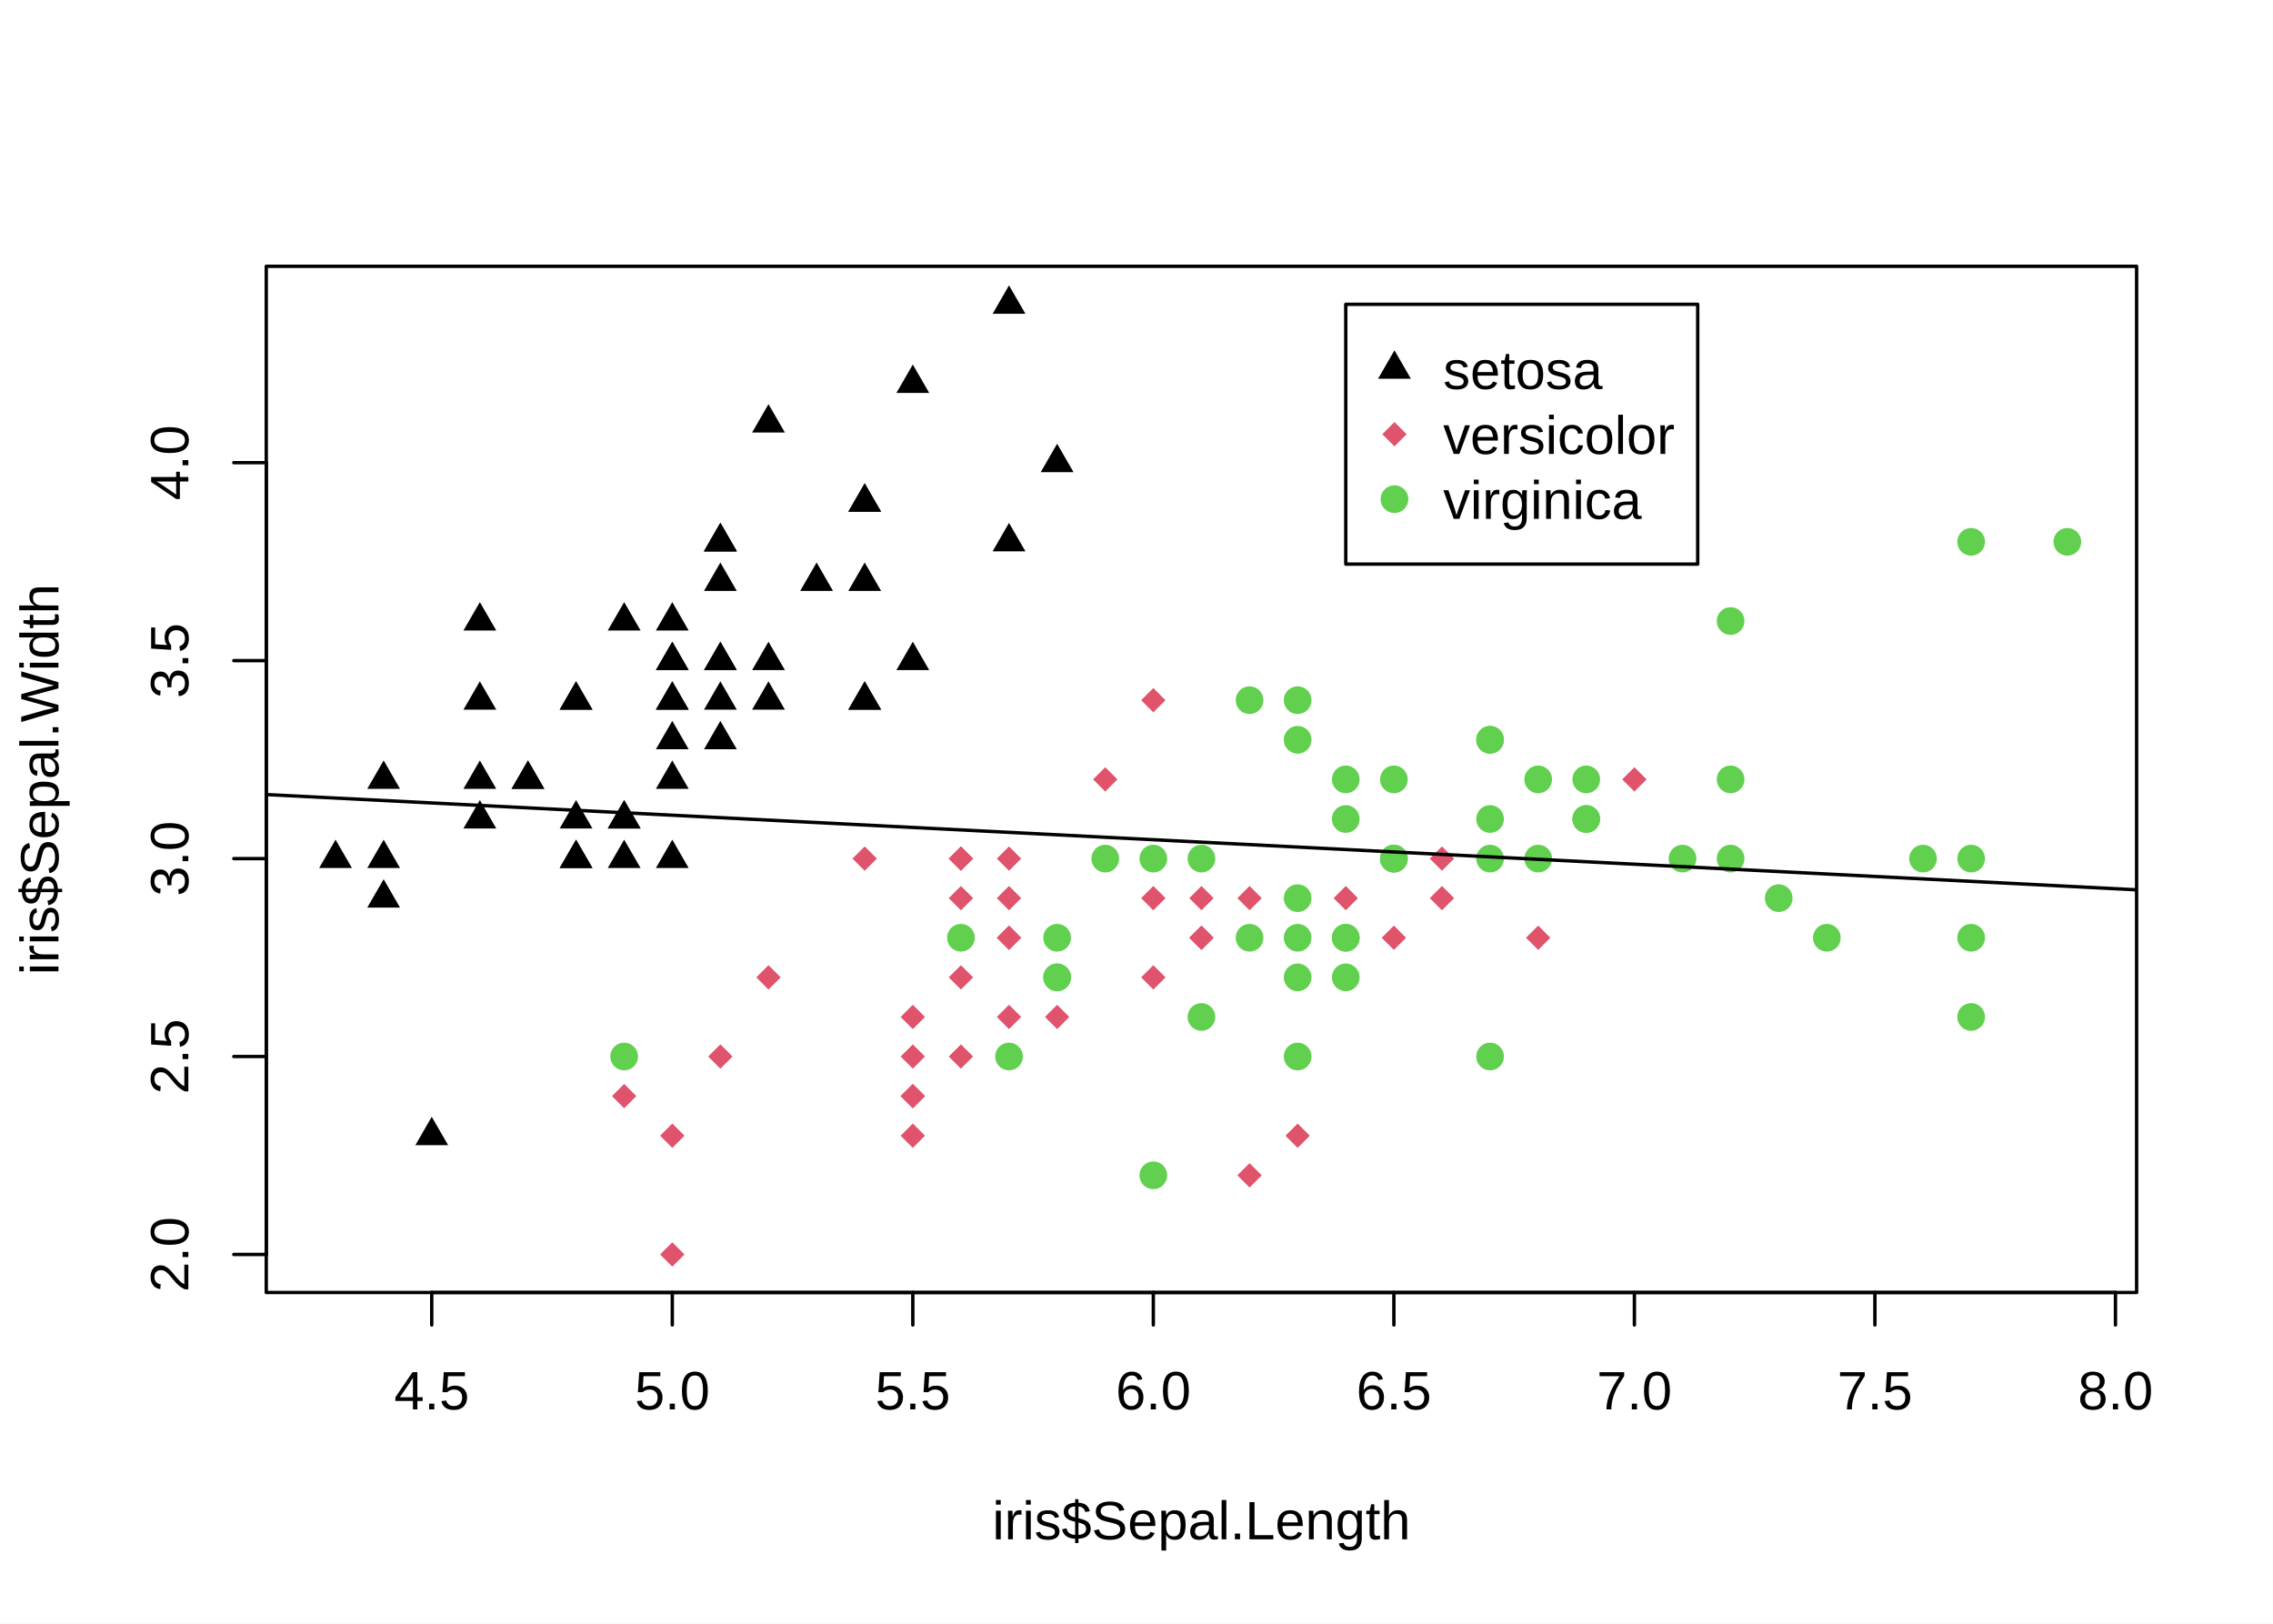
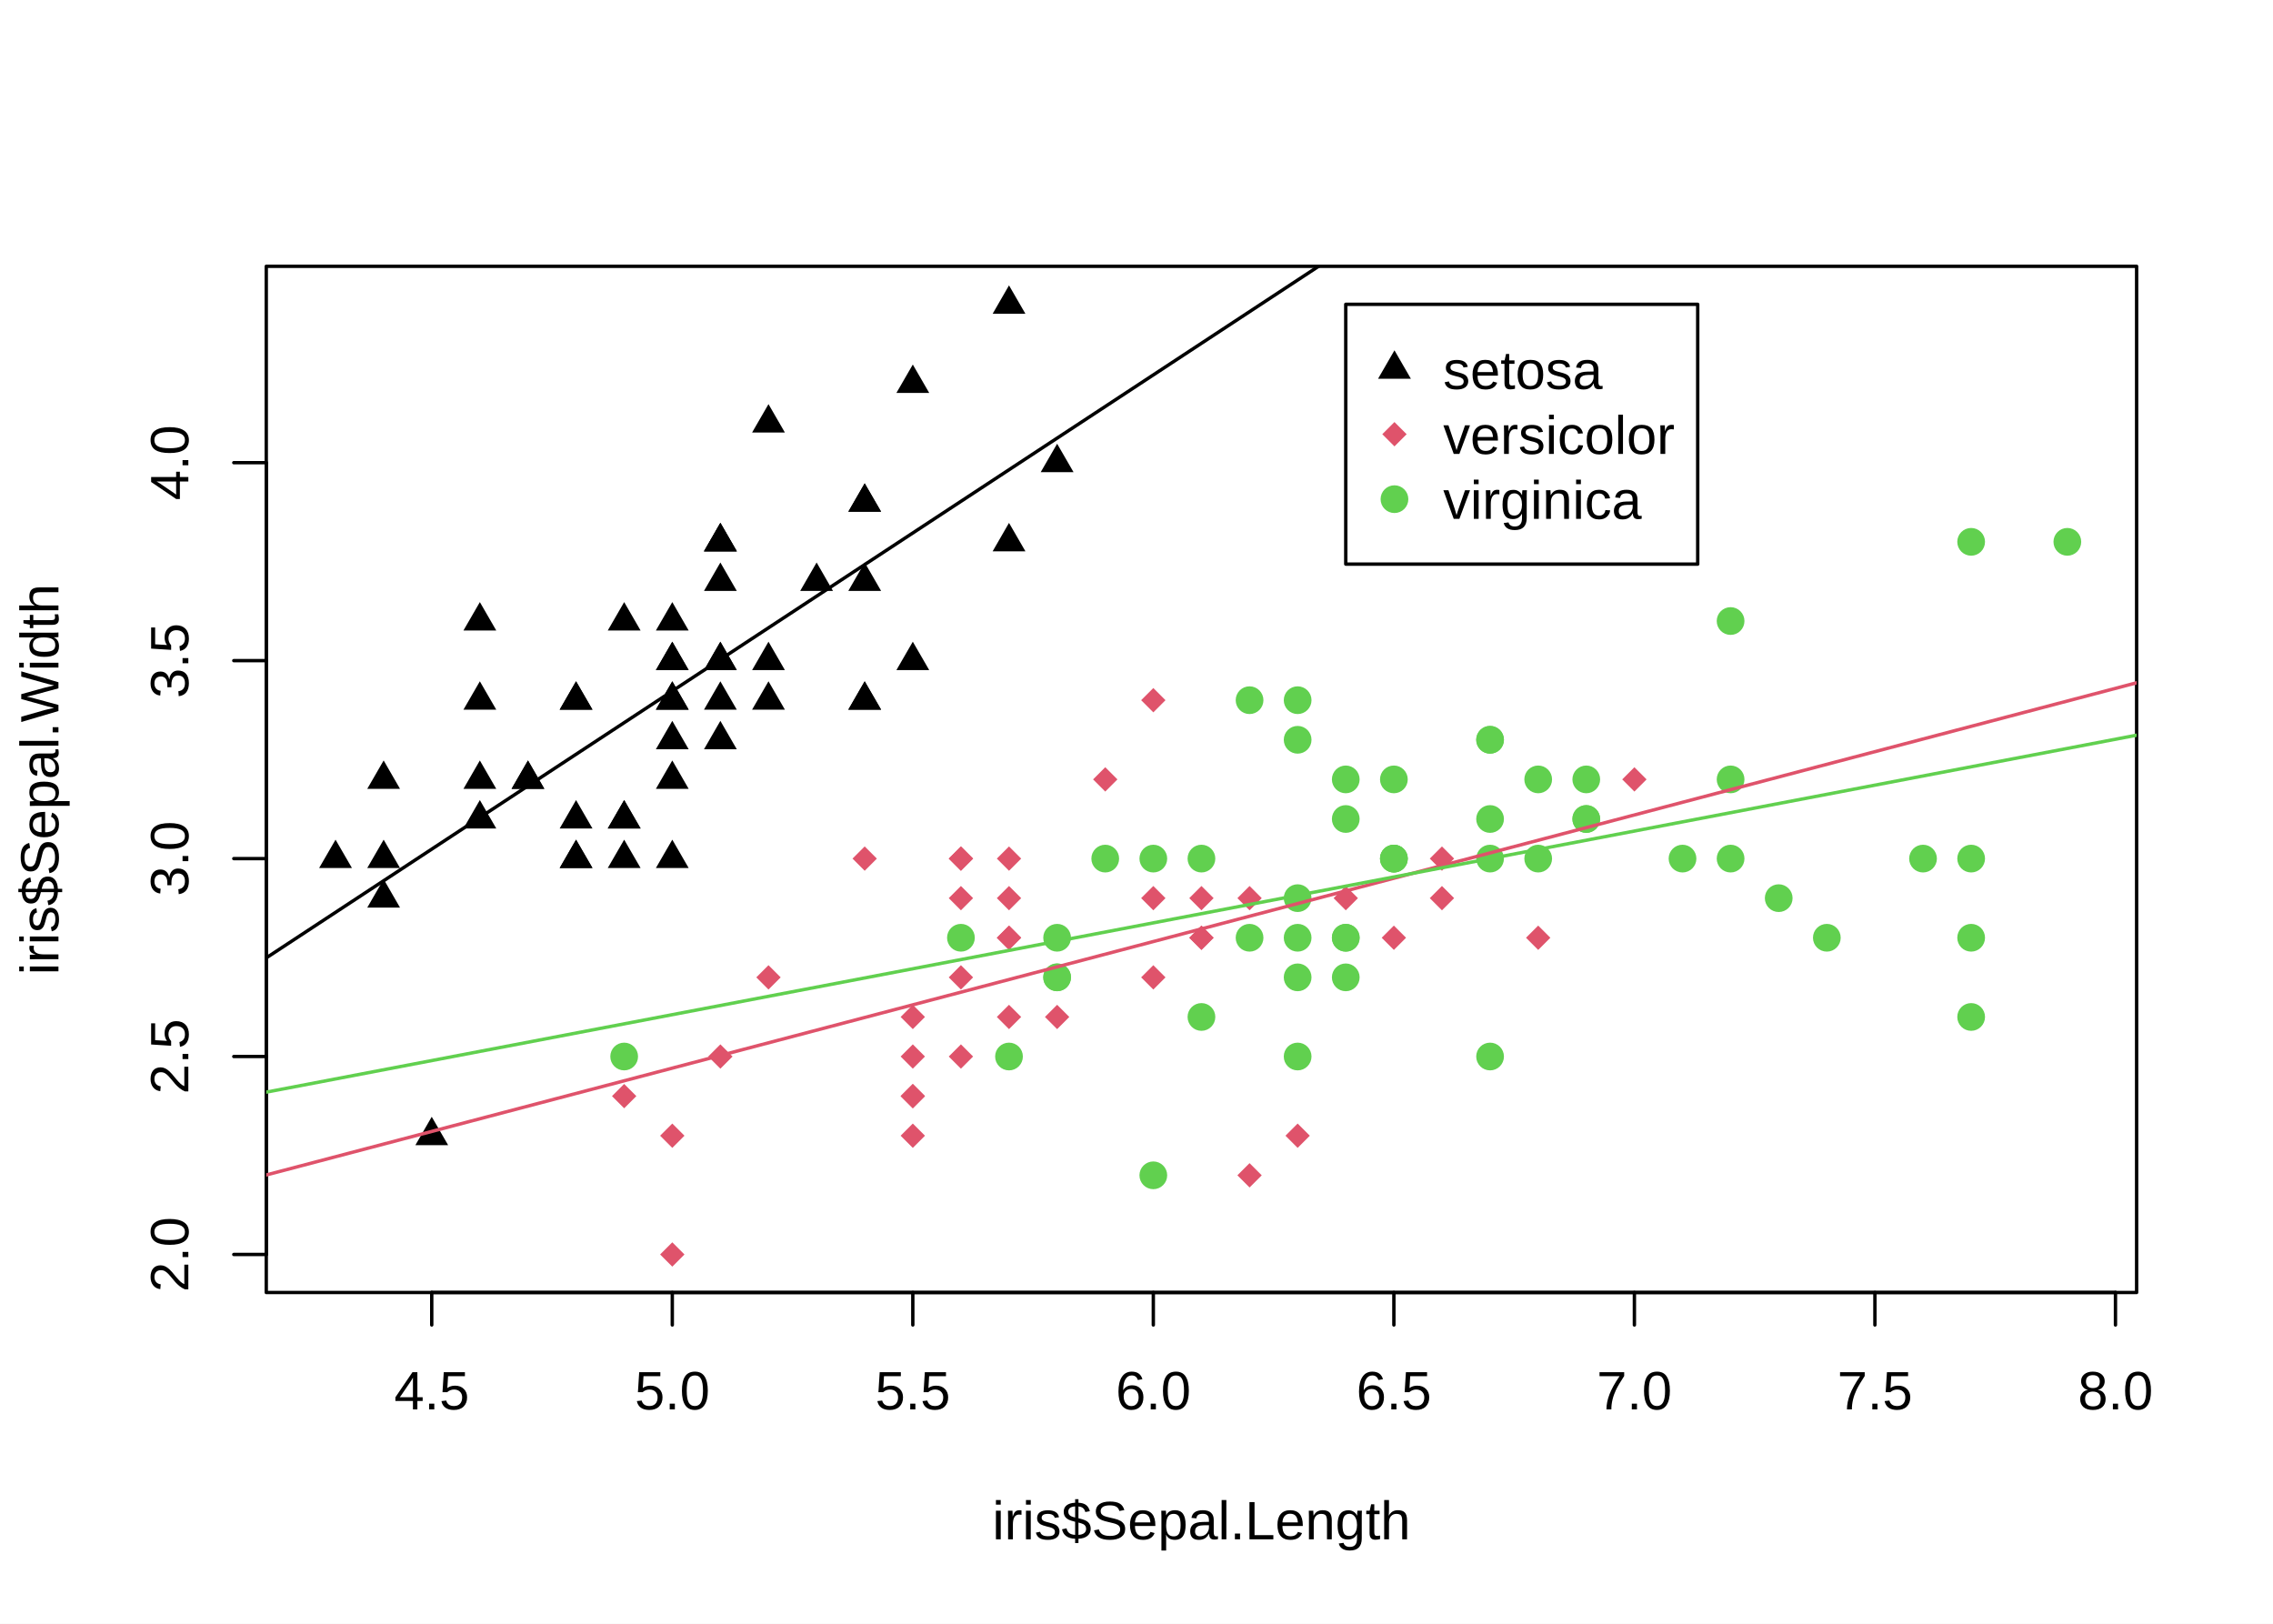
<svg xmlns="http://www.w3.org/2000/svg" class="svglite" width="504.00pt" height="360.00pt" viewBox="0 0 504.00 360.00">
  <defs>
    <style type="text/css">
    .svglite line, .svglite polyline, .svglite polygon, .svglite path, .svglite rect, .svglite circle {
      fill: none;
      stroke: #000000;
      stroke-linecap: round;
      stroke-linejoin: round;
      stroke-miterlimit: 10.00;
    }
  </style>
  </defs>
  <rect width="100%" height="100%" style="stroke: none; fill: #FFFFFF;" />
  <defs>
    <clipPath id="cpMC4wMHw1MDQuMDB8MC4wMHwzNjAuMDA=">
      <rect x="0.00" y="0.00" width="504.00" height="360.00" />
    </clipPath>
  </defs>
  <g clip-path="url(#cpMC4wMHw1MDQuMDB8MC4wMHwzNjAuMDA=)">
</g>
  <defs>
    <clipPath id="cpNTkuMDR8NDczLjc2fDU5LjA0fDI4Ni41Ng==">
      <rect x="59.04" y="59.04" width="414.72" height="227.52" />
    </clipPath>
  </defs>
  <g clip-path="url(#cpNTkuMDR8NDczLjc2fDU5LjA0fDI4Ni41Ng==)">
    <polygon points="159.73,142.27 163.37,148.57 156.10,148.57 " style="stroke-width: 0.75; stroke: none; fill: #000000;" />
    <polygon points="138.40,186.16 142.04,192.45 134.76,192.45 " style="stroke-width: 0.75; stroke: none; fill: #000000;" />
    <polygon points="117.07,168.60 120.70,174.90 113.43,174.90 " style="stroke-width: 0.75; stroke: none; fill: #000000;" />
    <polygon points="106.40,177.38 110.04,183.68 102.76,183.68 " style="stroke-width: 0.75; stroke: none; fill: #000000;" />
    <polygon points="149.07,133.49 152.70,139.79 145.43,139.79 " style="stroke-width: 0.75; stroke: none; fill: #000000;" />
    <polygon points="191.73,107.16 195.37,113.45 188.10,113.45 " style="stroke-width: 0.75; stroke: none; fill: #000000;" />
    <polygon points="106.40,151.05 110.04,157.34 102.76,157.34 " style="stroke-width: 0.75; stroke: none; fill: #000000;" />
    <polygon points="149.07,151.05 152.70,157.34 145.43,157.34 " style="stroke-width: 0.75; stroke: none; fill: #000000;" />
    <polygon points="85.07,194.93 88.70,201.23 81.43,201.23 " style="stroke-width: 0.75; stroke: none; fill: #000000;" />
    <polygon points="138.40,177.38 142.04,183.68 134.76,183.68 " style="stroke-width: 0.75; stroke: none; fill: #000000;" />
    <polygon points="191.73,124.71 195.37,131.01 188.10,131.01 " style="stroke-width: 0.75; stroke: none; fill: #000000;" />
    <polygon points="127.73,151.05 131.37,157.34 124.10,157.34 " style="stroke-width: 0.75; stroke: none; fill: #000000;" />
    <polygon points="127.73,186.16 131.37,192.45 124.10,192.45 " style="stroke-width: 0.75; stroke: none; fill: #000000;" />
    <polygon points="74.40,186.16 78.04,192.45 70.76,192.45 " style="stroke-width: 0.75; stroke: none; fill: #000000;" />
    <polygon points="234.40,98.38 238.04,104.68 230.76,104.68 " style="stroke-width: 0.75; stroke: none; fill: #000000;" />
    <polygon points="223.73,63.27 227.37,69.57 220.10,69.57 " style="stroke-width: 0.75; stroke: none; fill: #000000;" />
    <polygon points="191.73,107.16 195.37,113.45 188.10,113.45 " style="stroke-width: 0.75; stroke: none; fill: #000000;" />
    <polygon points="159.73,142.27 163.37,148.57 156.10,148.57 " style="stroke-width: 0.75; stroke: none; fill: #000000;" />
    <polygon points="223.73,115.93 227.37,122.23 220.10,122.23 " style="stroke-width: 0.75; stroke: none; fill: #000000;" />
    <polygon points="159.73,115.93 163.37,122.23 156.10,122.23 " style="stroke-width: 0.75; stroke: none; fill: #000000;" />
    <polygon points="191.73,151.05 195.37,157.34 188.10,157.34 " style="stroke-width: 0.75; stroke: none; fill: #000000;" />
    <polygon points="159.73,124.71 163.37,131.01 156.10,131.01 " style="stroke-width: 0.75; stroke: none; fill: #000000;" />
    <polygon points="106.40,133.49 110.04,139.79 102.76,139.79 " style="stroke-width: 0.75; stroke: none; fill: #000000;" />
    <polygon points="159.73,159.82 163.37,166.12 156.10,166.12 " style="stroke-width: 0.75; stroke: none; fill: #000000;" />
    <polygon points="127.73,151.05 131.37,157.34 124.10,157.34 " style="stroke-width: 0.75; stroke: none; fill: #000000;" />
    <polygon points="149.07,186.16 152.70,192.45 145.43,192.45 " style="stroke-width: 0.75; stroke: none; fill: #000000;" />
    <polygon points="149.07,151.05 152.70,157.34 145.43,157.34 " style="stroke-width: 0.75; stroke: none; fill: #000000;" />
    <polygon points="170.40,142.27 174.04,148.57 166.76,148.57 " style="stroke-width: 0.75; stroke: none; fill: #000000;" />
    <polygon points="170.40,151.05 174.04,157.34 166.76,157.34 " style="stroke-width: 0.75; stroke: none; fill: #000000;" />
    <polygon points="117.07,168.60 120.70,174.90 113.43,174.90 " style="stroke-width: 0.75; stroke: none; fill: #000000;" />
    <polygon points="127.73,177.38 131.37,183.68 124.10,183.68 " style="stroke-width: 0.75; stroke: none; fill: #000000;" />
    <polygon points="191.73,151.05 195.37,157.34 188.10,157.34 " style="stroke-width: 0.75; stroke: none; fill: #000000;" />
    <polygon points="170.40,89.60 174.04,95.90 166.76,95.90 " style="stroke-width: 0.75; stroke: none; fill: #000000;" />
    <polygon points="202.40,80.82 206.04,87.12 198.76,87.12 " style="stroke-width: 0.75; stroke: none; fill: #000000;" />
    <polygon points="138.40,177.38 142.04,183.68 134.76,183.68 " style="stroke-width: 0.75; stroke: none; fill: #000000;" />
    <polygon points="149.07,168.60 152.70,174.90 145.43,174.90 " style="stroke-width: 0.75; stroke: none; fill: #000000;" />
    <polygon points="202.40,142.27 206.04,148.57 198.76,148.57 " style="stroke-width: 0.75; stroke: none; fill: #000000;" />
    <polygon points="138.40,133.49 142.04,139.79 134.76,139.79 " style="stroke-width: 0.75; stroke: none; fill: #000000;" />
    <polygon points="85.07,186.16 88.70,192.45 81.43,192.45 " style="stroke-width: 0.75; stroke: none; fill: #000000;" />
    <polygon points="159.73,151.05 163.37,157.34 156.10,157.34 " style="stroke-width: 0.75; stroke: none; fill: #000000;" />
    <polygon points="149.07,142.27 152.70,148.57 145.43,148.57 " style="stroke-width: 0.75; stroke: none; fill: #000000;" />
    <polygon points="95.73,247.60 99.37,253.90 92.10,253.90 " style="stroke-width: 0.75; stroke: none; fill: #000000;" />
    <polygon points="85.07,168.60 88.70,174.90 81.43,174.90 " style="stroke-width: 0.75; stroke: none; fill: #000000;" />
    <polygon points="149.07,142.27 152.70,148.57 145.43,148.57 " style="stroke-width: 0.75; stroke: none; fill: #000000;" />
    <polygon points="159.73,115.93 163.37,122.23 156.10,122.23 " style="stroke-width: 0.75; stroke: none; fill: #000000;" />
    <polygon points="127.73,186.16 131.37,192.45 124.10,192.45 " style="stroke-width: 0.75; stroke: none; fill: #000000;" />
    <polygon points="159.73,115.93 163.37,122.23 156.10,122.23 " style="stroke-width: 0.75; stroke: none; fill: #000000;" />
    <polygon points="106.40,168.60 110.04,174.90 102.76,174.90 " style="stroke-width: 0.75; stroke: none; fill: #000000;" />
    <polygon points="181.07,124.71 184.70,131.01 177.43,131.01 " style="stroke-width: 0.75; stroke: none; fill: #000000;" />
    <polygon points="149.07,159.82 152.70,166.12 145.43,166.12 " style="stroke-width: 0.75; stroke: none; fill: #000000;" />
    <polygon points="359.70,172.80 362.40,170.10 365.10,172.80 362.40,175.50 " style="stroke-width: 0.75; stroke: none; fill: #DF536B;" />
    <polygon points="295.70,172.80 298.40,170.10 301.10,172.80 298.40,175.50 " style="stroke-width: 0.75; stroke: none; fill: #DF536B;" />
    <polygon points="349.03,181.58 351.73,178.88 354.43,181.58 351.73,184.28 " style="stroke-width: 0.75; stroke: none; fill: #DF536B;" />
    <polygon points="199.70,251.80 202.40,249.10 205.10,251.80 202.40,254.50 " style="stroke-width: 0.75; stroke: none; fill: #DF536B;" />
    <polygon points="306.37,207.91 309.07,205.21 311.77,207.91 309.07,210.61 " style="stroke-width: 0.75; stroke: none; fill: #DF536B;" />
    <polygon points="221.03,207.91 223.73,205.21 226.43,207.91 223.73,210.61 " style="stroke-width: 0.75; stroke: none; fill: #DF536B;" />
    <polygon points="285.03,164.02 287.73,161.32 290.43,164.02 287.73,166.72 " style="stroke-width: 0.75; stroke: none; fill: #DF536B;" />
    <polygon points="135.70,243.02 138.40,240.32 141.10,243.02 138.40,245.72 " style="stroke-width: 0.75; stroke: none; fill: #DF536B;" />
    <polygon points="317.03,199.13 319.73,196.43 322.43,199.13 319.73,201.83 " style="stroke-width: 0.75; stroke: none; fill: #DF536B;" />
    <polygon points="167.70,216.69 170.40,213.99 173.10,216.69 170.40,219.39 " style="stroke-width: 0.75; stroke: none; fill: #DF536B;" />
    <polygon points="146.37,278.13 149.07,275.43 151.77,278.13 149.07,280.83 " style="stroke-width: 0.75; stroke: none; fill: #DF536B;" />
    <polygon points="242.37,190.36 245.07,187.66 247.77,190.36 245.07,193.06 " style="stroke-width: 0.75; stroke: none; fill: #DF536B;" />
    <polygon points="253.03,260.58 255.73,257.88 258.43,260.58 255.73,263.28 " style="stroke-width: 0.75; stroke: none; fill: #DF536B;" />
    <polygon points="263.70,199.13 266.40,196.43 269.10,199.13 266.40,201.83 " style="stroke-width: 0.75; stroke: none; fill: #DF536B;" />
    <polygon points="210.37,199.13 213.07,196.43 215.77,199.13 213.07,201.83 " style="stroke-width: 0.75; stroke: none; fill: #DF536B;" />
    <polygon points="327.70,181.58 330.40,178.88 333.10,181.58 330.40,184.28 " style="stroke-width: 0.75; stroke: none; fill: #DF536B;" />
    <polygon points="210.37,190.36 213.07,187.66 215.77,190.36 213.07,193.06 " style="stroke-width: 0.75; stroke: none; fill: #DF536B;" />
    <polygon points="231.70,216.69 234.40,213.99 237.10,216.69 234.40,219.39 " style="stroke-width: 0.75; stroke: none; fill: #DF536B;" />
    <polygon points="274.37,260.58 277.07,257.88 279.77,260.58 277.07,263.28 " style="stroke-width: 0.75; stroke: none; fill: #DF536B;" />
    <polygon points="210.37,234.24 213.07,231.54 215.77,234.24 213.07,236.94 " style="stroke-width: 0.75; stroke: none; fill: #DF536B;" />
    <polygon points="242.37,172.80 245.07,170.10 247.77,172.80 245.07,175.50 " style="stroke-width: 0.75; stroke: none; fill: #DF536B;" />
    <polygon points="263.70,207.91 266.40,205.21 269.10,207.91 266.40,210.61 " style="stroke-width: 0.75; stroke: none; fill: #DF536B;" />
    <polygon points="285.03,234.24 287.73,231.54 290.43,234.24 287.73,236.94 " style="stroke-width: 0.75; stroke: none; fill: #DF536B;" />
    <polygon points="263.70,207.91 266.40,205.21 269.10,207.91 266.40,210.61 " style="stroke-width: 0.75; stroke: none; fill: #DF536B;" />
    <polygon points="295.70,199.13 298.40,196.43 301.10,199.13 298.40,201.83 " style="stroke-width: 0.75; stroke: none; fill: #DF536B;" />
    <polygon points="317.03,190.36 319.73,187.66 322.43,190.36 319.73,193.06 " style="stroke-width: 0.75; stroke: none; fill: #DF536B;" />
    <polygon points="338.37,207.91 341.07,205.21 343.77,207.91 341.07,210.61 " style="stroke-width: 0.75; stroke: none; fill: #DF536B;" />
    <polygon points="327.70,190.36 330.40,187.66 333.10,190.36 330.40,193.06 " style="stroke-width: 0.75; stroke: none; fill: #DF536B;" />
    <polygon points="253.03,199.13 255.73,196.43 258.43,199.13 255.73,201.83 " style="stroke-width: 0.75; stroke: none; fill: #DF536B;" />
    <polygon points="221.03,225.47 223.73,222.77 226.43,225.47 223.73,228.17 " style="stroke-width: 0.75; stroke: none; fill: #DF536B;" />
    <polygon points="199.70,243.02 202.40,240.32 205.10,243.02 202.40,245.72 " style="stroke-width: 0.75; stroke: none; fill: #DF536B;" />
    <polygon points="199.70,243.02 202.40,240.32 205.10,243.02 202.40,245.72 " style="stroke-width: 0.75; stroke: none; fill: #DF536B;" />
    <polygon points="231.70,216.69 234.40,213.99 237.10,216.69 234.40,219.39 " style="stroke-width: 0.75; stroke: none; fill: #DF536B;" />
    <polygon points="253.03,216.69 255.73,213.99 258.43,216.69 255.73,219.39 " style="stroke-width: 0.75; stroke: none; fill: #DF536B;" />
    <polygon points="189.03,190.36 191.73,187.66 194.43,190.36 191.73,193.06 " style="stroke-width: 0.75; stroke: none; fill: #DF536B;" />
    <polygon points="253.03,155.24 255.73,152.54 258.43,155.24 255.73,157.94 " style="stroke-width: 0.75; stroke: none; fill: #DF536B;" />
    <polygon points="327.70,181.58 330.40,178.88 333.10,181.58 330.40,184.28 " style="stroke-width: 0.75; stroke: none; fill: #DF536B;" />
    <polygon points="285.03,251.80 287.73,249.10 290.43,251.80 287.73,254.50 " style="stroke-width: 0.75; stroke: none; fill: #DF536B;" />
    <polygon points="210.37,190.36 213.07,187.66 215.77,190.36 213.07,193.06 " style="stroke-width: 0.75; stroke: none; fill: #DF536B;" />
    <polygon points="199.70,234.24 202.40,231.54 205.10,234.24 202.40,236.94 " style="stroke-width: 0.75; stroke: none; fill: #DF536B;" />
    <polygon points="199.70,225.47 202.40,222.77 205.10,225.47 202.40,228.17 " style="stroke-width: 0.75; stroke: none; fill: #DF536B;" />
    <polygon points="263.70,190.36 266.40,187.66 269.10,190.36 266.40,193.06 " style="stroke-width: 0.75; stroke: none; fill: #DF536B;" />
    <polygon points="231.70,225.47 234.40,222.77 237.10,225.47 234.40,228.17 " style="stroke-width: 0.75; stroke: none; fill: #DF536B;" />
    <polygon points="146.37,251.80 149.07,249.10 151.77,251.80 149.07,254.50 " style="stroke-width: 0.75; stroke: none; fill: #DF536B;" />
    <polygon points="210.37,216.69 213.07,213.99 215.77,216.69 213.07,219.39 " style="stroke-width: 0.75; stroke: none; fill: #DF536B;" />
    <polygon points="221.03,190.36 223.73,187.66 226.43,190.36 223.73,193.06 " style="stroke-width: 0.75; stroke: none; fill: #DF536B;" />
    <polygon points="221.03,199.13 223.73,196.43 226.43,199.13 223.73,201.83 " style="stroke-width: 0.75; stroke: none; fill: #DF536B;" />
    <polygon points="274.37,199.13 277.07,196.43 279.77,199.13 277.07,201.83 " style="stroke-width: 0.75; stroke: none; fill: #DF536B;" />
    <polygon points="157.03,234.24 159.73,231.54 162.43,234.24 159.73,236.94 " style="stroke-width: 0.75; stroke: none; fill: #DF536B;" />
    <polygon points="221.03,207.91 223.73,205.21 226.43,207.91 223.73,210.61 " style="stroke-width: 0.75; stroke: none; fill: #DF536B;" />
    <circle cx="287.73" cy="164.02" r="2.70" style="stroke-width: 0.75; stroke: #61D04F; fill: #61D04F;" />
    <circle cx="234.40" cy="216.69" r="2.70" style="stroke-width: 0.75; stroke: #61D04F; fill: #61D04F;" />
    <circle cx="373.07" cy="190.36" r="2.70" style="stroke-width: 0.75; stroke: #61D04F; fill: #61D04F;" />
    <circle cx="287.73" cy="199.13" r="2.70" style="stroke-width: 0.75; stroke: #61D04F; fill: #61D04F;" />
    <circle cx="309.07" cy="190.36" r="2.70" style="stroke-width: 0.75; stroke: #61D04F; fill: #61D04F;" />
    <circle cx="426.40" cy="190.36" r="2.70" style="stroke-width: 0.75; stroke: #61D04F; fill: #61D04F;" />
    <circle cx="138.40" cy="234.24" r="2.70" style="stroke-width: 0.75; stroke: #61D04F; fill: #61D04F;" />
    <circle cx="394.40" cy="199.13" r="2.70" style="stroke-width: 0.75; stroke: #61D04F; fill: #61D04F;" />
    <circle cx="330.40" cy="234.24" r="2.70" style="stroke-width: 0.75; stroke: #61D04F; fill: #61D04F;" />
    <circle cx="383.73" cy="137.69" r="2.70" style="stroke-width: 0.75; stroke: #61D04F; fill: #61D04F;" />
    <circle cx="309.07" cy="172.80" r="2.70" style="stroke-width: 0.75; stroke: #61D04F; fill: #61D04F;" />
    <circle cx="298.40" cy="216.69" r="2.70" style="stroke-width: 0.75; stroke: #61D04F; fill: #61D04F;" />
    <circle cx="341.07" cy="190.36" r="2.70" style="stroke-width: 0.75; stroke: #61D04F; fill: #61D04F;" />
    <circle cx="223.73" cy="234.24" r="2.70" style="stroke-width: 0.75; stroke: #61D04F; fill: #61D04F;" />
    <circle cx="234.40" cy="207.91" r="2.70" style="stroke-width: 0.75; stroke: #61D04F; fill: #61D04F;" />
    <circle cx="298.40" cy="172.80" r="2.70" style="stroke-width: 0.75; stroke: #61D04F; fill: #61D04F;" />
    <circle cx="309.07" cy="190.36" r="2.70" style="stroke-width: 0.75; stroke: #61D04F; fill: #61D04F;" />
    <circle cx="437.07" cy="120.13" r="2.70" style="stroke-width: 0.75; stroke: #61D04F; fill: #61D04F;" />
    <circle cx="437.07" cy="225.47" r="2.70" style="stroke-width: 0.75; stroke: #61D04F; fill: #61D04F;" />
    <circle cx="255.73" cy="260.58" r="2.70" style="stroke-width: 0.75; stroke: #61D04F; fill: #61D04F;" />
    <circle cx="351.73" cy="172.80" r="2.70" style="stroke-width: 0.75; stroke: #61D04F; fill: #61D04F;" />
    <circle cx="213.07" cy="207.91" r="2.70" style="stroke-width: 0.75; stroke: #61D04F; fill: #61D04F;" />
    <circle cx="437.07" cy="207.91" r="2.70" style="stroke-width: 0.75; stroke: #61D04F; fill: #61D04F;" />
    <circle cx="287.73" cy="216.69" r="2.70" style="stroke-width: 0.75; stroke: #61D04F; fill: #61D04F;" />
    <circle cx="330.40" cy="164.02" r="2.70" style="stroke-width: 0.75; stroke: #61D04F; fill: #61D04F;" />
    <circle cx="383.73" cy="172.80" r="2.70" style="stroke-width: 0.75; stroke: #61D04F; fill: #61D04F;" />
    <circle cx="277.07" cy="207.91" r="2.70" style="stroke-width: 0.75; stroke: #61D04F; fill: #61D04F;" />
    <circle cx="266.40" cy="190.36" r="2.70" style="stroke-width: 0.75; stroke: #61D04F; fill: #61D04F;" />
    <circle cx="298.40" cy="207.91" r="2.70" style="stroke-width: 0.75; stroke: #61D04F; fill: #61D04F;" />
    <circle cx="383.73" cy="190.36" r="2.70" style="stroke-width: 0.75; stroke: #61D04F; fill: #61D04F;" />
    <circle cx="405.07" cy="207.91" r="2.70" style="stroke-width: 0.75; stroke: #61D04F; fill: #61D04F;" />
    <circle cx="458.40" cy="120.13" r="2.70" style="stroke-width: 0.75; stroke: #61D04F; fill: #61D04F;" />
    <circle cx="298.40" cy="207.91" r="2.70" style="stroke-width: 0.75; stroke: #61D04F; fill: #61D04F;" />
    <circle cx="287.73" cy="207.91" r="2.70" style="stroke-width: 0.75; stroke: #61D04F; fill: #61D04F;" />
    <circle cx="266.40" cy="225.47" r="2.70" style="stroke-width: 0.75; stroke: #61D04F; fill: #61D04F;" />
    <circle cx="437.07" cy="190.36" r="2.70" style="stroke-width: 0.75; stroke: #61D04F; fill: #61D04F;" />
    <circle cx="287.73" cy="155.24" r="2.70" style="stroke-width: 0.75; stroke: #61D04F; fill: #61D04F;" />
    <circle cx="298.40" cy="181.58" r="2.70" style="stroke-width: 0.75; stroke: #61D04F; fill: #61D04F;" />
    <circle cx="255.73" cy="190.36" r="2.70" style="stroke-width: 0.75; stroke: #61D04F; fill: #61D04F;" />
    <circle cx="351.73" cy="181.58" r="2.70" style="stroke-width: 0.75; stroke: #61D04F; fill: #61D04F;" />
    <circle cx="330.40" cy="181.58" r="2.70" style="stroke-width: 0.75; stroke: #61D04F; fill: #61D04F;" />
    <circle cx="351.73" cy="181.58" r="2.70" style="stroke-width: 0.75; stroke: #61D04F; fill: #61D04F;" />
    <circle cx="234.40" cy="216.69" r="2.70" style="stroke-width: 0.75; stroke: #61D04F; fill: #61D04F;" />
    <circle cx="341.07" cy="172.80" r="2.70" style="stroke-width: 0.75; stroke: #61D04F; fill: #61D04F;" />
    <circle cx="330.40" cy="164.02" r="2.70" style="stroke-width: 0.75; stroke: #61D04F; fill: #61D04F;" />
    <circle cx="330.40" cy="190.36" r="2.70" style="stroke-width: 0.75; stroke: #61D04F; fill: #61D04F;" />
    <circle cx="287.73" cy="234.24" r="2.70" style="stroke-width: 0.75; stroke: #61D04F; fill: #61D04F;" />
    <circle cx="309.07" cy="190.36" r="2.70" style="stroke-width: 0.75; stroke: #61D04F; fill: #61D04F;" />
    <circle cx="277.07" cy="155.24" r="2.70" style="stroke-width: 0.75; stroke: #61D04F; fill: #61D04F;" />
    <circle cx="245.07" cy="190.36" r="2.70" style="stroke-width: 0.75; stroke: #61D04F; fill: #61D04F;" />
  </g>
  <g clip-path="url(#cpMC4wMHw1MDQuMDB8MC4wMHwzNjAuMDA=)">
    <line x1="95.73" y1="286.56" x2="469.07" y2="286.56" style="stroke-width: 0.75;" />
    <line x1="95.73" y1="286.56" x2="95.73" y2="293.76" style="stroke-width: 0.75;" />
    <line x1="149.07" y1="286.56" x2="149.07" y2="293.76" style="stroke-width: 0.75;" />
    <line x1="202.40" y1="286.56" x2="202.40" y2="293.76" style="stroke-width: 0.75;" />
    <line x1="255.73" y1="286.56" x2="255.73" y2="293.76" style="stroke-width: 0.75;" />
    <line x1="309.07" y1="286.56" x2="309.07" y2="293.76" style="stroke-width: 0.75;" />
    <line x1="362.40" y1="286.56" x2="362.40" y2="293.76" style="stroke-width: 0.75;" />
    <line x1="415.73" y1="286.56" x2="415.73" y2="293.76" style="stroke-width: 0.75;" />
    <line x1="469.07" y1="286.56" x2="469.07" y2="293.76" style="stroke-width: 0.75;" />
    <text x="95.73" y="312.48" text-anchor="middle" style="font-size: 12.00px; font-family: Arial;" textLength="19.09px" lengthAdjust="spacingAndGlyphs">4.5</text>
    <text x="149.07" y="312.48" text-anchor="middle" style="font-size: 12.00px; font-family: Arial;" textLength="19.09px" lengthAdjust="spacingAndGlyphs">5.0</text>
    <text x="202.40" y="312.48" text-anchor="middle" style="font-size: 12.00px; font-family: Arial;" textLength="19.09px" lengthAdjust="spacingAndGlyphs">5.5</text>
    <text x="255.73" y="312.48" text-anchor="middle" style="font-size: 12.00px; font-family: Arial;" textLength="19.09px" lengthAdjust="spacingAndGlyphs">6.0</text>
    <text x="309.07" y="312.48" text-anchor="middle" style="font-size: 12.00px; font-family: Arial;" textLength="19.09px" lengthAdjust="spacingAndGlyphs">6.5</text>
    <text x="362.40" y="312.48" text-anchor="middle" style="font-size: 12.00px; font-family: Arial;" textLength="19.09px" lengthAdjust="spacingAndGlyphs">7.0</text>
    <text x="415.73" y="312.48" text-anchor="middle" style="font-size: 12.00px; font-family: Arial;" textLength="19.09px" lengthAdjust="spacingAndGlyphs">7.5</text>
    <text x="469.07" y="312.48" text-anchor="middle" style="font-size: 12.00px; font-family: Arial;" textLength="19.09px" lengthAdjust="spacingAndGlyphs">8.0</text>
    <line x1="59.04" y1="278.13" x2="59.04" y2="102.58" style="stroke-width: 0.75;" />
    <line x1="59.04" y1="278.13" x2="51.84" y2="278.13" style="stroke-width: 0.75;" />
    <line x1="59.04" y1="234.24" x2="51.84" y2="234.24" style="stroke-width: 0.75;" />
    <line x1="59.04" y1="190.36" x2="51.84" y2="190.36" style="stroke-width: 0.75;" />
    <line x1="59.04" y1="146.47" x2="51.84" y2="146.47" style="stroke-width: 0.75;" />
    <line x1="59.04" y1="102.58" x2="51.84" y2="102.58" style="stroke-width: 0.75;" />
    <text transform="translate(41.76,278.13) rotate(-90)" text-anchor="middle" style="font-size: 12.00px; font-family: Arial;" textLength="19.09px" lengthAdjust="spacingAndGlyphs">2.0</text>
    <text transform="translate(41.76,234.24) rotate(-90)" text-anchor="middle" style="font-size: 12.00px; font-family: Arial;" textLength="19.09px" lengthAdjust="spacingAndGlyphs">2.5</text>
    <text transform="translate(41.76,190.36) rotate(-90)" text-anchor="middle" style="font-size: 12.00px; font-family: Arial;" textLength="19.09px" lengthAdjust="spacingAndGlyphs">3.0</text>
    <text transform="translate(41.76,146.47) rotate(-90)" text-anchor="middle" style="font-size: 12.00px; font-family: Arial;" textLength="19.09px" lengthAdjust="spacingAndGlyphs">3.5</text>
    <text transform="translate(41.76,102.58) rotate(-90)" text-anchor="middle" style="font-size: 12.00px; font-family: Arial;" textLength="19.09px" lengthAdjust="spacingAndGlyphs">4.0</text>
    <polyline points="59.04,286.56 473.76,286.56 473.76,59.04 59.04,59.04 59.04,286.56 " style="stroke-width: 0.75;" />
    <text x="266.40" y="341.28" text-anchor="middle" style="font-size: 12.00px; font-family: Arial;" textLength="104.04px" lengthAdjust="spacingAndGlyphs">iris$Sepal.Length</text>
    <text transform="translate(12.96,172.80) rotate(-90)" text-anchor="middle" style="font-size: 12.00px; font-family: Arial;" textLength="97.50px" lengthAdjust="spacingAndGlyphs">iris$Sepal.Width</text>
  </g>
  <g clip-path="url(#cpNTkuMDR8NDczLjc2fDU5LjA0fDI4Ni41Ng==)">
    <rect x="298.40" y="67.47" width="78.04" height="57.60" style="stroke-width: 0.75;" />
    <polygon points="309.20,77.67 312.84,83.97 305.56,83.97 " style="stroke-width: 0.75; stroke: none; fill: #000000;" />
    <polygon points="306.50,96.27 309.20,93.57 311.90,96.27 309.20,98.97 " style="stroke-width: 0.75; stroke: none; fill: #DF536B;" />
    <circle cx="309.20" cy="110.67" r="2.70" style="stroke-width: 0.75; stroke: #61D04F; fill: #61D04F;" />
    <text x="320.00" y="86.24" style="font-size: 12.00px; font-family: Arial;" textLength="39.31px" lengthAdjust="spacingAndGlyphs">setosa</text>
    <text x="320.00" y="100.64" style="font-size: 12.00px; font-family: Arial;" textLength="58.57px" lengthAdjust="spacingAndGlyphs">versicolor</text>
    <text x="320.00" y="115.04" style="font-size: 12.00px; font-family: Arial;" textLength="51.02px" lengthAdjust="spacingAndGlyphs">virginica</text>
-     <line x1="59.04" y1="176.16" x2="473.76" y2="197.28" style="stroke-width: 0.75;" />
+     <line x1="59.04" y1="212.37" x2="382.22" y2="0.00" style="stroke-width: 0.75;" />
+     <line x1="59.04" y1="260.50" x2="473.76" y2="151.38" style="stroke-width: 0.75; stroke: #DF536B;" />
+     <line x1="59.04" y1="242.14" x2="473.76" y2="163.00" style="stroke-width: 0.75; stroke: #61D04F;" />
  </g>
</svg>
